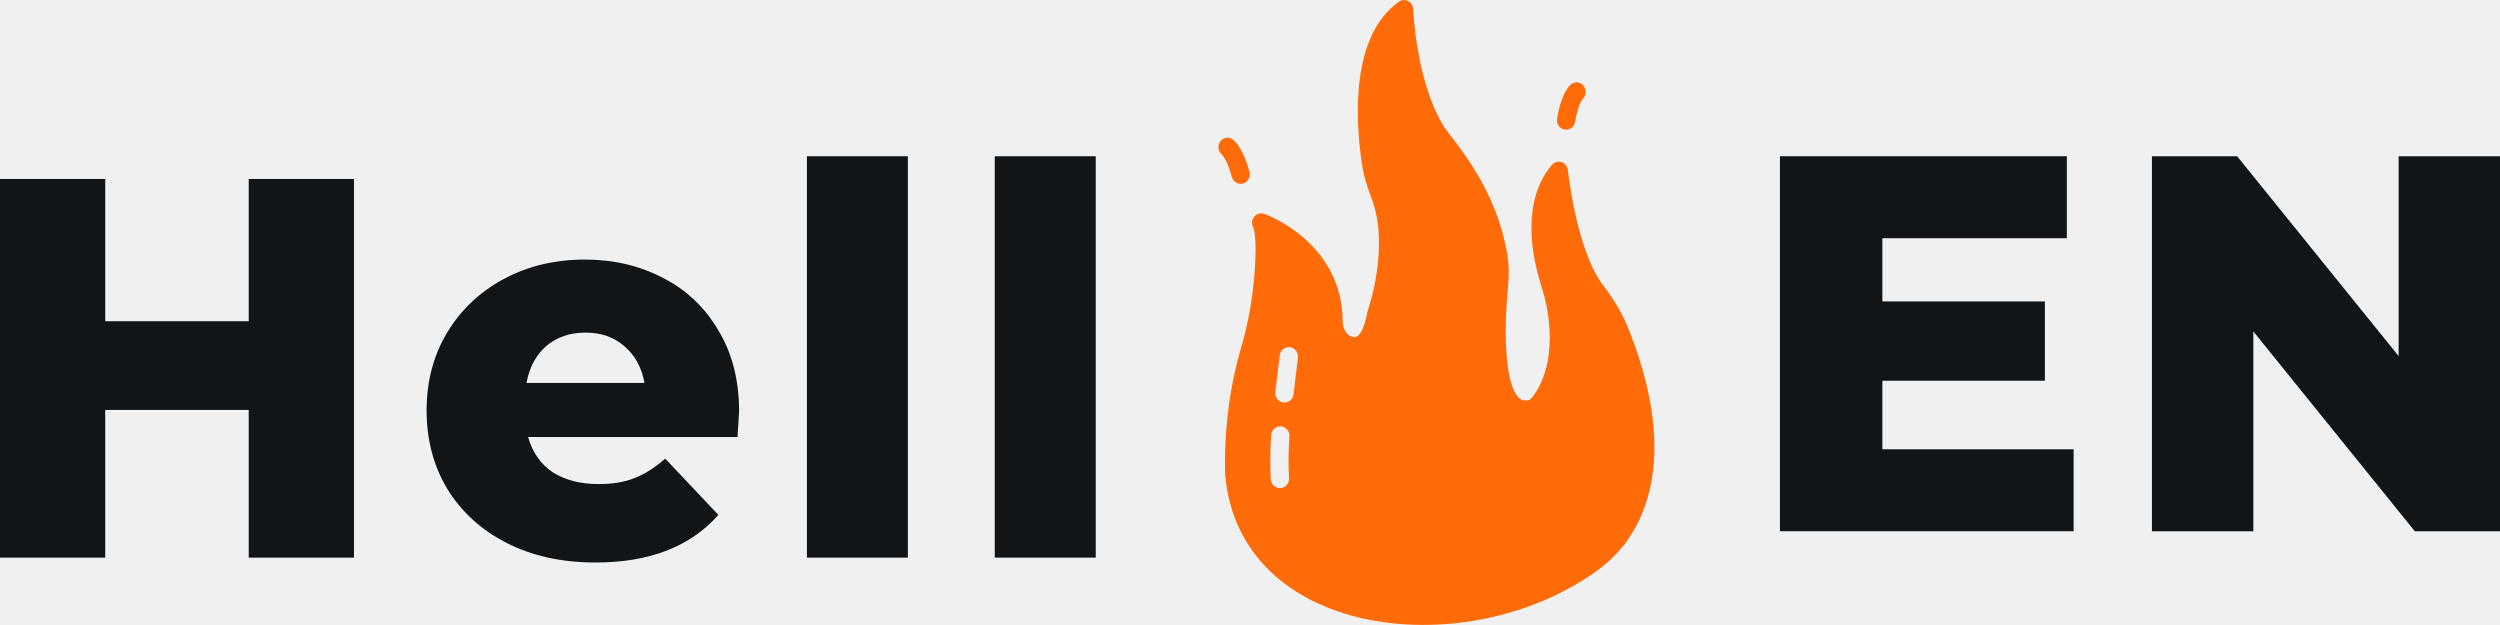
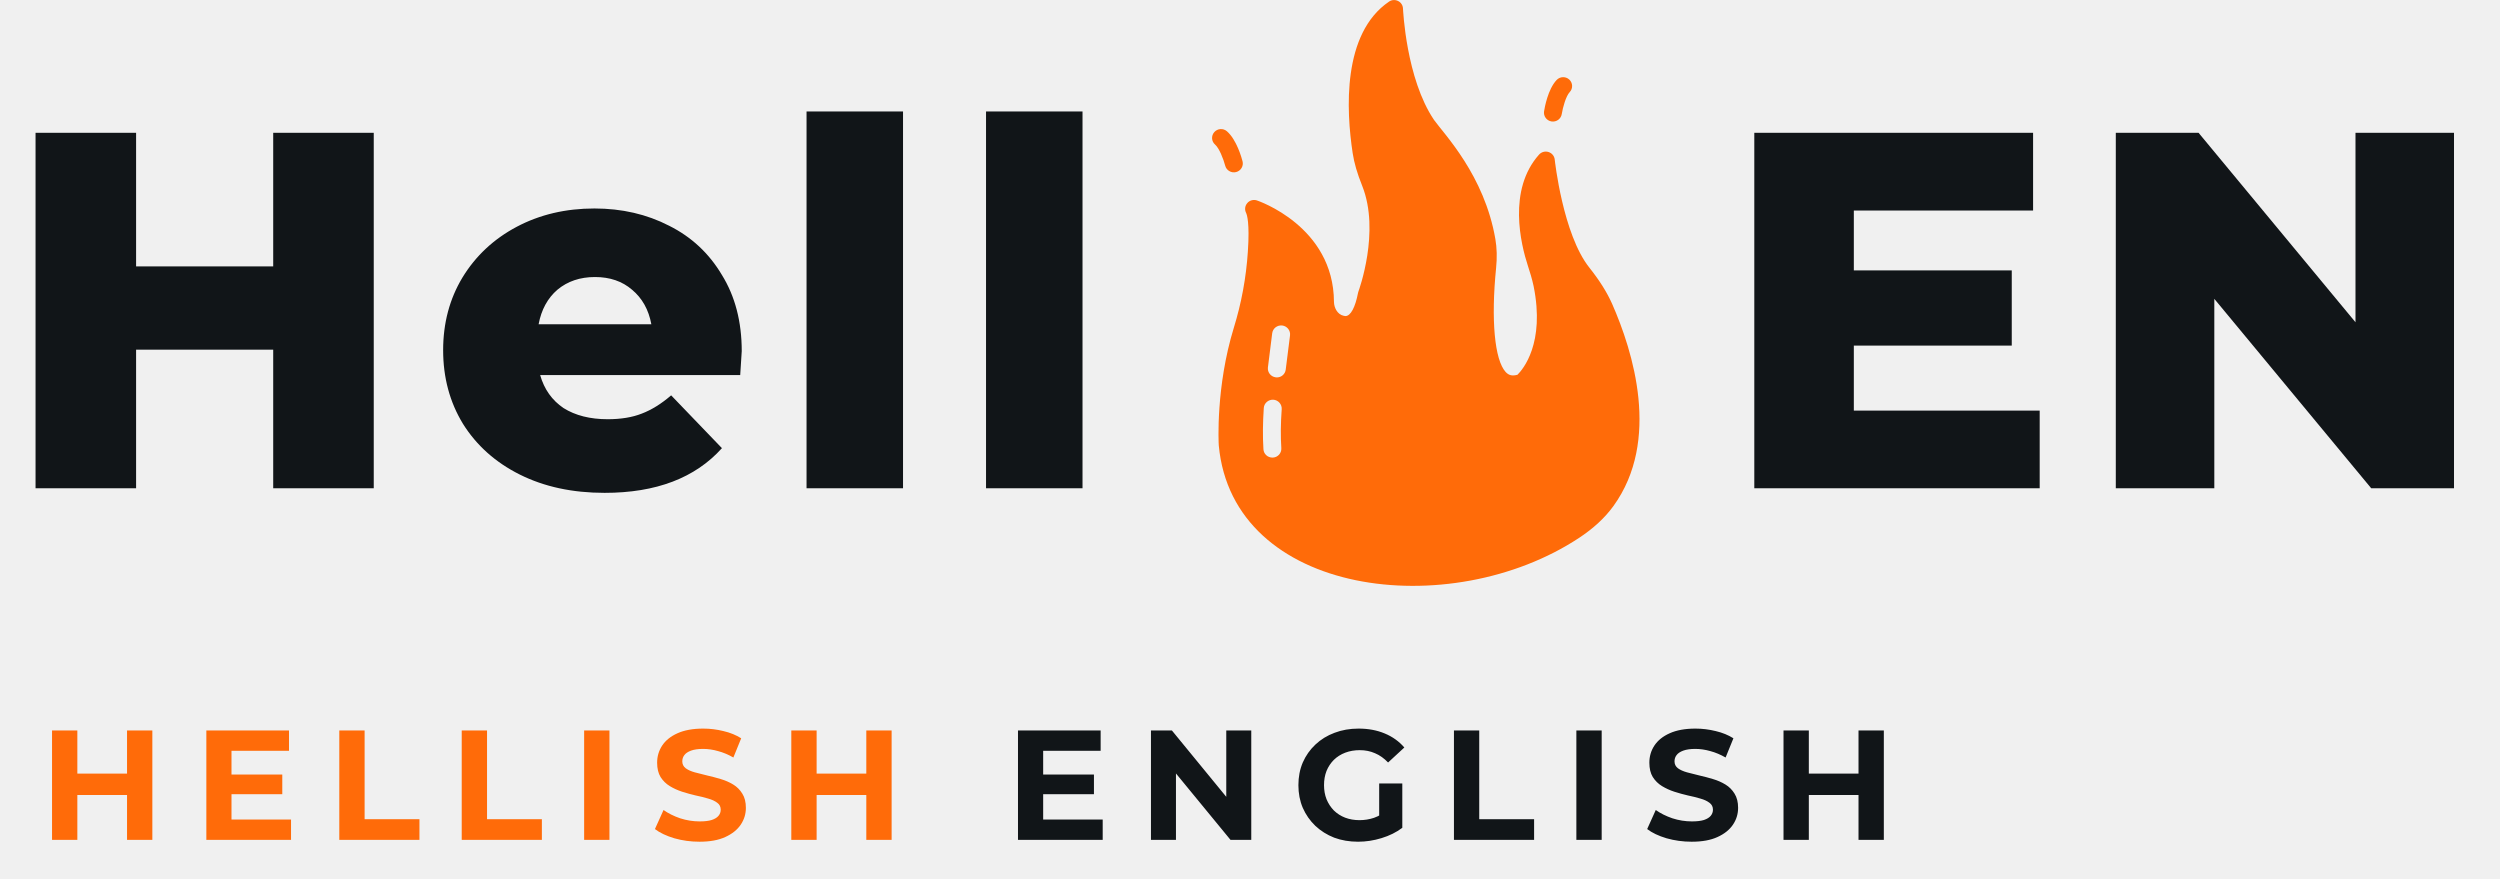
- <svg xmlns="http://www.w3.org/2000/svg" width="80" height="20" viewBox="0 0 80 20" fill="none">
-   <path d="M11.327 5.727V17.844H7.959V13.118H3.367V17.844H0V5.727H3.367V10.28H7.959V5.727H11.327Z" fill="#111518" />
-   <path d="M23.651 13.17C23.651 13.194 23.634 13.465 23.6 13.984H16.899C17.035 14.469 17.296 14.844 17.681 15.109C18.078 15.363 18.572 15.49 19.161 15.49C19.603 15.49 19.983 15.427 20.3 15.3C20.629 15.173 20.958 14.965 21.287 14.676L22.988 16.477C22.092 17.492 20.782 18 19.059 18C17.982 18 17.035 17.792 16.219 17.377C15.402 16.961 14.768 16.384 14.314 15.646C13.872 14.907 13.651 14.071 13.651 13.136C13.651 12.213 13.866 11.387 14.297 10.661C14.739 9.922 15.346 9.345 16.117 8.929C16.888 8.514 17.755 8.306 18.719 8.306C19.637 8.306 20.471 8.502 21.219 8.895C21.967 9.276 22.557 9.835 22.988 10.574C23.43 11.301 23.651 12.166 23.651 13.17ZM18.736 10.643C18.237 10.643 17.817 10.787 17.477 11.076C17.148 11.364 16.939 11.757 16.848 12.253H20.624C20.533 11.757 20.317 11.364 19.977 11.076C19.649 10.787 19.235 10.643 18.736 10.643Z" fill="#111518" />
-   <path d="M25.821 5H29.052V17.844H25.821V5Z" fill="#111518" />
-   <path d="M31.832 5H35.064V17.844H31.832V5Z" fill="#111518" />
-   <g clip-path="url(#clip0_5102_430)">
-     <path d="M52.046 10.37C51.877 9.973 51.643 9.582 51.301 9.131C50.439 7.998 50.176 5.47 50.173 5.446C50.162 5.325 50.08 5.225 49.972 5.189C49.861 5.152 49.741 5.186 49.662 5.276C48.633 6.479 49.066 8.337 49.3 9.079C49.364 9.283 49.434 9.522 49.484 9.764C49.864 11.725 49.13 12.613 48.958 12.792C48.791 12.84 48.677 12.816 48.572 12.698C48.21 12.283 48.09 10.922 48.259 9.149C48.294 8.789 48.286 8.464 48.236 8.161C47.879 5.982 46.568 4.585 46.234 4.095C45.317 2.676 45.223 0.316 45.221 0.295C45.218 0.182 45.156 0.083 45.06 0.034C44.966 -0.014 44.852 -0.008 44.765 0.055C43.233 1.143 43.365 3.764 43.578 5.228C43.628 5.567 43.724 5.913 43.891 6.349C44.484 7.91 43.774 9.925 43.768 9.943C43.762 9.961 43.757 9.976 43.754 9.995C43.663 10.492 43.511 10.789 43.342 10.789C43.324 10.789 43.307 10.786 43.286 10.78C43.079 10.734 42.971 10.504 42.968 10.304C42.956 7.719 40.475 6.849 40.449 6.84C40.338 6.804 40.215 6.837 40.139 6.931C40.06 7.025 40.046 7.155 40.098 7.264C40.127 7.328 40.221 7.607 40.157 8.592C40.101 9.476 39.946 10.352 39.698 11.192C39.108 13.204 39.201 15.11 39.207 15.201C39.661 20.361 46.759 21.266 50.971 18.358C51.433 18.04 51.809 17.676 52.087 17.276C53.642 15.034 52.727 11.989 52.046 10.37ZM41.249 15.301C41.258 15.467 41.136 15.61 40.975 15.619H40.957C40.803 15.619 40.674 15.495 40.665 15.334C40.639 14.892 40.645 14.428 40.677 13.925C40.688 13.758 40.829 13.634 40.989 13.643C41.15 13.655 41.273 13.801 41.261 13.967C41.229 14.446 41.223 14.883 41.249 15.301ZM41.393 12.616C41.375 12.77 41.249 12.883 41.103 12.883C41.092 12.883 41.08 12.883 41.065 12.88C40.908 12.858 40.794 12.71 40.811 12.543L40.951 11.373C40.972 11.21 41.115 11.092 41.279 11.11C41.439 11.131 41.553 11.283 41.533 11.449L41.393 12.616Z" fill="#FF6B09" />
-     <path d="M50.07 4.146C49.91 4.12 49.801 3.966 49.826 3.801C49.844 3.677 49.95 3.047 50.236 2.73C50.346 2.608 50.531 2.602 50.649 2.716C50.767 2.831 50.773 3.023 50.662 3.145C50.541 3.279 50.438 3.663 50.403 3.893C50.379 4.056 50.231 4.171 50.07 4.146Z" fill="#FF6B09" />
-     <path d="M39.417 5.655C39.361 5.43 39.222 5.058 39.089 4.937C38.968 4.827 38.955 4.635 39.062 4.509C39.168 4.383 39.352 4.37 39.474 4.481C39.789 4.768 39.953 5.384 39.983 5.505C40.023 5.667 39.929 5.832 39.773 5.873C39.614 5.915 39.457 5.815 39.417 5.655Z" fill="#FF6B09" />
-   </g>
-   <path d="M66.356 14.377V17H56.958V5H66.139V7.623H60.236V9.646H65.436V12.183H60.236V14.377H66.356Z" fill="#111518" />
-   <path d="M80 5V17H77.274L72.107 10.606V17H68.862V5H71.588L76.756 11.394V5H80Z" fill="#111518" />
-   <defs>
-     <clipPath id="clip0_5102_430">
-       <rect width="14.025" height="20" fill="white" transform="translate(38.9521)" />
-     </clipPath>
-   </defs>
+ <svg xmlns="http://www.w3.org/2000/svg" width="128" height="45" viewBox="0 0 128 45" fill="none">
+   <path d="M19.136 6.8V25H13.988V17.902H6.968V25H1.82V6.8H6.968V13.638H13.988V6.8H19.136ZM37.977 17.98C37.977 18.015 37.951 18.422 37.899 19.202H27.655C27.863 19.93 28.262 20.493 28.851 20.892C29.458 21.273 30.212 21.464 31.113 21.464C31.789 21.464 32.37 21.369 32.855 21.178C33.358 20.987 33.861 20.675 34.363 20.242L36.963 22.946C35.594 24.471 33.592 25.234 30.957 25.234C29.311 25.234 27.863 24.922 26.615 24.298C25.367 23.674 24.397 22.807 23.703 21.698C23.027 20.589 22.689 19.332 22.689 17.928C22.689 16.541 23.019 15.302 23.677 14.21C24.353 13.101 25.281 12.234 26.459 11.61C27.638 10.986 28.964 10.674 30.437 10.674C31.841 10.674 33.115 10.969 34.259 11.558C35.403 12.13 36.305 12.971 36.963 14.08C37.639 15.172 37.977 16.472 37.977 17.98ZM30.463 14.184C29.701 14.184 29.059 14.401 28.539 14.834C28.037 15.267 27.716 15.857 27.577 16.602H33.349C33.211 15.857 32.881 15.267 32.361 14.834C31.859 14.401 31.226 14.184 30.463 14.184ZM41.295 5.708H46.235V25H41.295V5.708ZM50.485 5.708H55.425V25H50.485V5.708Z" fill="#111518" />
+   <path d="M6.504 37.4H7.8V43H6.504V37.4ZM3.96 43H2.664V37.4H3.96V43ZM6.6 40.704H3.864V39.608H6.6V40.704ZM11.757 39.656H14.453V40.664H11.757V39.656ZM11.853 41.96H14.901V43H10.565V37.4H14.797V38.44H11.853V41.96ZM17.372 43V37.4H18.668V41.944H21.476V43H17.372ZM23.64 43V37.4H24.936V41.944H27.744V43H23.64ZM29.908 43V37.4H31.204V43H29.908ZM35.813 43.096C35.365 43.096 34.936 43.037 34.525 42.92C34.115 42.797 33.784 42.64 33.533 42.448L33.973 41.472C34.213 41.643 34.496 41.784 34.821 41.896C35.152 42.003 35.485 42.056 35.821 42.056C36.077 42.056 36.283 42.032 36.437 41.984C36.597 41.931 36.715 41.859 36.789 41.768C36.864 41.677 36.901 41.573 36.901 41.456C36.901 41.307 36.843 41.189 36.725 41.104C36.608 41.013 36.453 40.941 36.261 40.888C36.069 40.829 35.856 40.776 35.621 40.728C35.392 40.675 35.16 40.611 34.925 40.536C34.696 40.461 34.485 40.365 34.293 40.248C34.101 40.131 33.944 39.976 33.821 39.784C33.704 39.592 33.645 39.347 33.645 39.048C33.645 38.728 33.731 38.437 33.901 38.176C34.077 37.909 34.339 37.699 34.685 37.544C35.037 37.384 35.477 37.304 36.005 37.304C36.357 37.304 36.704 37.347 37.045 37.432C37.387 37.512 37.688 37.635 37.949 37.8L37.549 38.784C37.288 38.635 37.027 38.525 36.765 38.456C36.504 38.381 36.248 38.344 35.997 38.344C35.747 38.344 35.541 38.373 35.381 38.432C35.221 38.491 35.107 38.568 35.037 38.664C34.968 38.755 34.933 38.861 34.933 38.984C34.933 39.128 34.992 39.245 35.109 39.336C35.227 39.421 35.381 39.491 35.573 39.544C35.765 39.597 35.976 39.651 36.205 39.704C36.44 39.757 36.672 39.819 36.901 39.888C37.136 39.957 37.349 40.051 37.541 40.168C37.733 40.285 37.888 40.44 38.005 40.632C38.128 40.824 38.189 41.067 38.189 41.36C38.189 41.675 38.101 41.963 37.925 42.224C37.749 42.485 37.485 42.696 37.133 42.856C36.787 43.016 36.347 43.096 35.813 43.096ZM44.355 37.4H45.651V43H44.355V37.4ZM41.811 43H40.515V37.4H41.811V43ZM44.451 40.704H41.715V39.608H44.451V40.704Z" fill="#FF6B09" />
+   <path d="M53.313 39.656H56.01V40.664H53.313V39.656ZM53.41 41.96H56.458V43H52.121V37.4H56.353V38.44H53.41V41.96ZM58.929 43V37.4H60.001L63.305 41.432H62.785V37.4H64.065V43H63.001L59.689 38.968H60.209V43H58.929ZM69.534 43.096C69.091 43.096 68.683 43.027 68.31 42.888C67.942 42.744 67.619 42.541 67.342 42.28C67.07 42.019 66.856 41.712 66.702 41.36C66.552 41.008 66.478 40.621 66.478 40.2C66.478 39.779 66.552 39.392 66.702 39.04C66.856 38.688 67.072 38.381 67.35 38.12C67.627 37.859 67.952 37.659 68.326 37.52C68.699 37.376 69.11 37.304 69.558 37.304C70.054 37.304 70.499 37.387 70.894 37.552C71.294 37.717 71.63 37.957 71.902 38.272L71.07 39.04C70.867 38.827 70.646 38.669 70.406 38.568C70.166 38.461 69.904 38.408 69.622 38.408C69.35 38.408 69.102 38.451 68.878 38.536C68.654 38.621 68.459 38.744 68.294 38.904C68.134 39.064 68.008 39.253 67.918 39.472C67.832 39.691 67.79 39.933 67.79 40.2C67.79 40.461 67.832 40.701 67.918 40.92C68.008 41.139 68.134 41.331 68.294 41.496C68.459 41.656 68.651 41.779 68.87 41.864C69.094 41.949 69.339 41.992 69.606 41.992C69.862 41.992 70.11 41.952 70.35 41.872C70.595 41.787 70.832 41.645 71.062 41.448L71.798 42.384C71.494 42.613 71.139 42.789 70.734 42.912C70.334 43.035 69.934 43.096 69.534 43.096ZM70.614 42.216V40.112H71.798V42.384L70.614 42.216ZM74.442 43V37.4H75.737V41.944H78.546V43H74.442ZM80.71 43V37.4H82.006V43H80.71ZM86.615 43.096C86.167 43.096 85.737 43.037 85.327 42.92C84.916 42.797 84.585 42.64 84.335 42.448L84.775 41.472C85.015 41.643 85.297 41.784 85.623 41.896C85.953 42.003 86.287 42.056 86.623 42.056C86.879 42.056 87.084 42.032 87.239 41.984C87.399 41.931 87.516 41.859 87.591 41.768C87.665 41.677 87.703 41.573 87.703 41.456C87.703 41.307 87.644 41.189 87.527 41.104C87.409 41.013 87.255 40.941 87.063 40.888C86.871 40.829 86.657 40.776 86.423 40.728C86.193 40.675 85.961 40.611 85.727 40.536C85.497 40.461 85.287 40.365 85.095 40.248C84.903 40.131 84.745 39.976 84.623 39.784C84.505 39.592 84.447 39.347 84.447 39.048C84.447 38.728 84.532 38.437 84.703 38.176C84.879 37.909 85.14 37.699 85.487 37.544C85.839 37.384 86.279 37.304 86.807 37.304C87.159 37.304 87.505 37.347 87.847 37.432C88.188 37.512 88.489 37.635 88.751 37.8L88.351 38.784C88.089 38.635 87.828 38.525 87.567 38.456C87.305 38.381 87.049 38.344 86.799 38.344C86.548 38.344 86.343 38.373 86.183 38.432C86.023 38.491 85.908 38.568 85.839 38.664C85.769 38.755 85.735 38.861 85.735 38.984C85.735 39.128 85.793 39.245 85.911 39.336C86.028 39.421 86.183 39.491 86.375 39.544C86.567 39.597 86.777 39.651 87.007 39.704C87.241 39.757 87.473 39.819 87.703 39.888C87.937 39.957 88.151 40.051 88.343 40.168C88.535 40.285 88.689 40.44 88.807 40.632C88.929 40.824 88.991 41.067 88.991 41.36C88.991 41.675 88.903 41.963 88.727 42.224C88.551 42.485 88.287 42.696 87.935 42.856C87.588 43.016 87.148 43.096 86.615 43.096ZM95.156 37.4H96.452V43H95.156V37.4ZM92.612 43H91.316V37.4H92.612V43ZM95.252 40.704H92.516V39.608H95.252V40.704Z" fill="#111518" />
+   <path d="M94.552 13.846H103.002V17.694H94.552V13.846ZM94.916 21.022H104.432V25H89.82V6.8H104.094V10.778H94.916V21.022ZM108.329 25V6.8H112.567L122.603 18.916H120.601V6.8H125.645V25H121.407L111.371 12.884H113.373V25H108.329Z" fill="#111518" />
+   <path d="M82.54 15.556C82.274 14.96 81.907 14.374 81.371 13.697C80.019 11.996 79.606 8.206 79.602 8.169C79.584 7.987 79.455 7.837 79.285 7.783C79.111 7.728 78.924 7.778 78.8 7.915C77.186 9.719 77.865 12.506 78.231 13.619C78.332 13.924 78.442 14.283 78.52 14.646C79.116 17.587 77.966 18.919 77.695 19.187C77.434 19.26 77.255 19.224 77.09 19.047C76.522 18.424 76.334 16.383 76.6 13.724C76.655 13.183 76.641 12.697 76.563 12.242C76.002 8.974 73.947 6.877 73.423 6.142C71.984 4.015 71.838 0.474 71.833 0.442C71.828 0.274 71.732 0.124 71.581 0.051C71.434 -0.022 71.255 -0.013 71.118 0.083C68.716 1.715 68.923 5.646 69.257 7.842C69.335 8.351 69.486 8.869 69.748 9.524C70.678 11.865 69.564 14.887 69.555 14.915C69.546 14.942 69.537 14.965 69.532 14.992C69.39 15.737 69.152 16.183 68.886 16.183C68.858 16.183 68.831 16.178 68.799 16.169C68.473 16.101 68.304 15.756 68.299 15.456C68.281 11.578 64.39 10.274 64.348 10.26C64.174 10.206 63.982 10.256 63.863 10.396C63.739 10.537 63.716 10.733 63.798 10.896C63.844 10.992 63.991 11.41 63.89 12.887C63.803 14.215 63.56 15.528 63.17 16.787C62.245 19.806 62.391 22.665 62.401 22.801C63.112 30.542 74.246 31.899 80.853 27.537C81.577 27.06 82.168 26.515 82.604 25.915C85.042 22.551 83.608 17.983 82.54 15.556ZM65.604 22.951C65.618 23.201 65.425 23.415 65.174 23.428H65.146C64.903 23.428 64.701 23.242 64.688 23.001C64.646 22.337 64.656 21.642 64.706 20.887C64.724 20.637 64.944 20.451 65.196 20.465C65.448 20.483 65.641 20.701 65.623 20.951C65.572 21.669 65.563 22.324 65.604 22.951ZM65.829 18.924C65.801 19.156 65.604 19.324 65.375 19.324C65.357 19.324 65.338 19.324 65.316 19.319C65.068 19.287 64.889 19.065 64.917 18.815L65.137 17.06C65.169 16.815 65.393 16.637 65.65 16.665C65.902 16.697 66.081 16.924 66.049 17.174L65.829 18.924Z" fill="#FF6B09" />
+   <path d="M79.439 6.219C79.189 6.18 79.018 5.949 79.056 5.701C79.085 5.516 79.25 4.57 79.7 4.095C79.873 3.912 80.162 3.902 80.348 4.074C80.532 4.246 80.542 4.534 80.368 4.717C80.178 4.918 80.016 5.494 79.962 5.839C79.923 6.084 79.693 6.257 79.439 6.219Z" fill="#FF6B09" />
+   <path d="M62.73 8.483C62.642 8.145 62.424 7.587 62.215 7.405C62.024 7.24 62.005 6.952 62.172 6.764C62.339 6.575 62.628 6.555 62.819 6.722C63.313 7.151 63.571 8.076 63.618 8.257C63.681 8.5 63.533 8.747 63.288 8.81C63.038 8.872 62.792 8.722 62.73 8.483Z" fill="#FF6B09" />
</svg>
